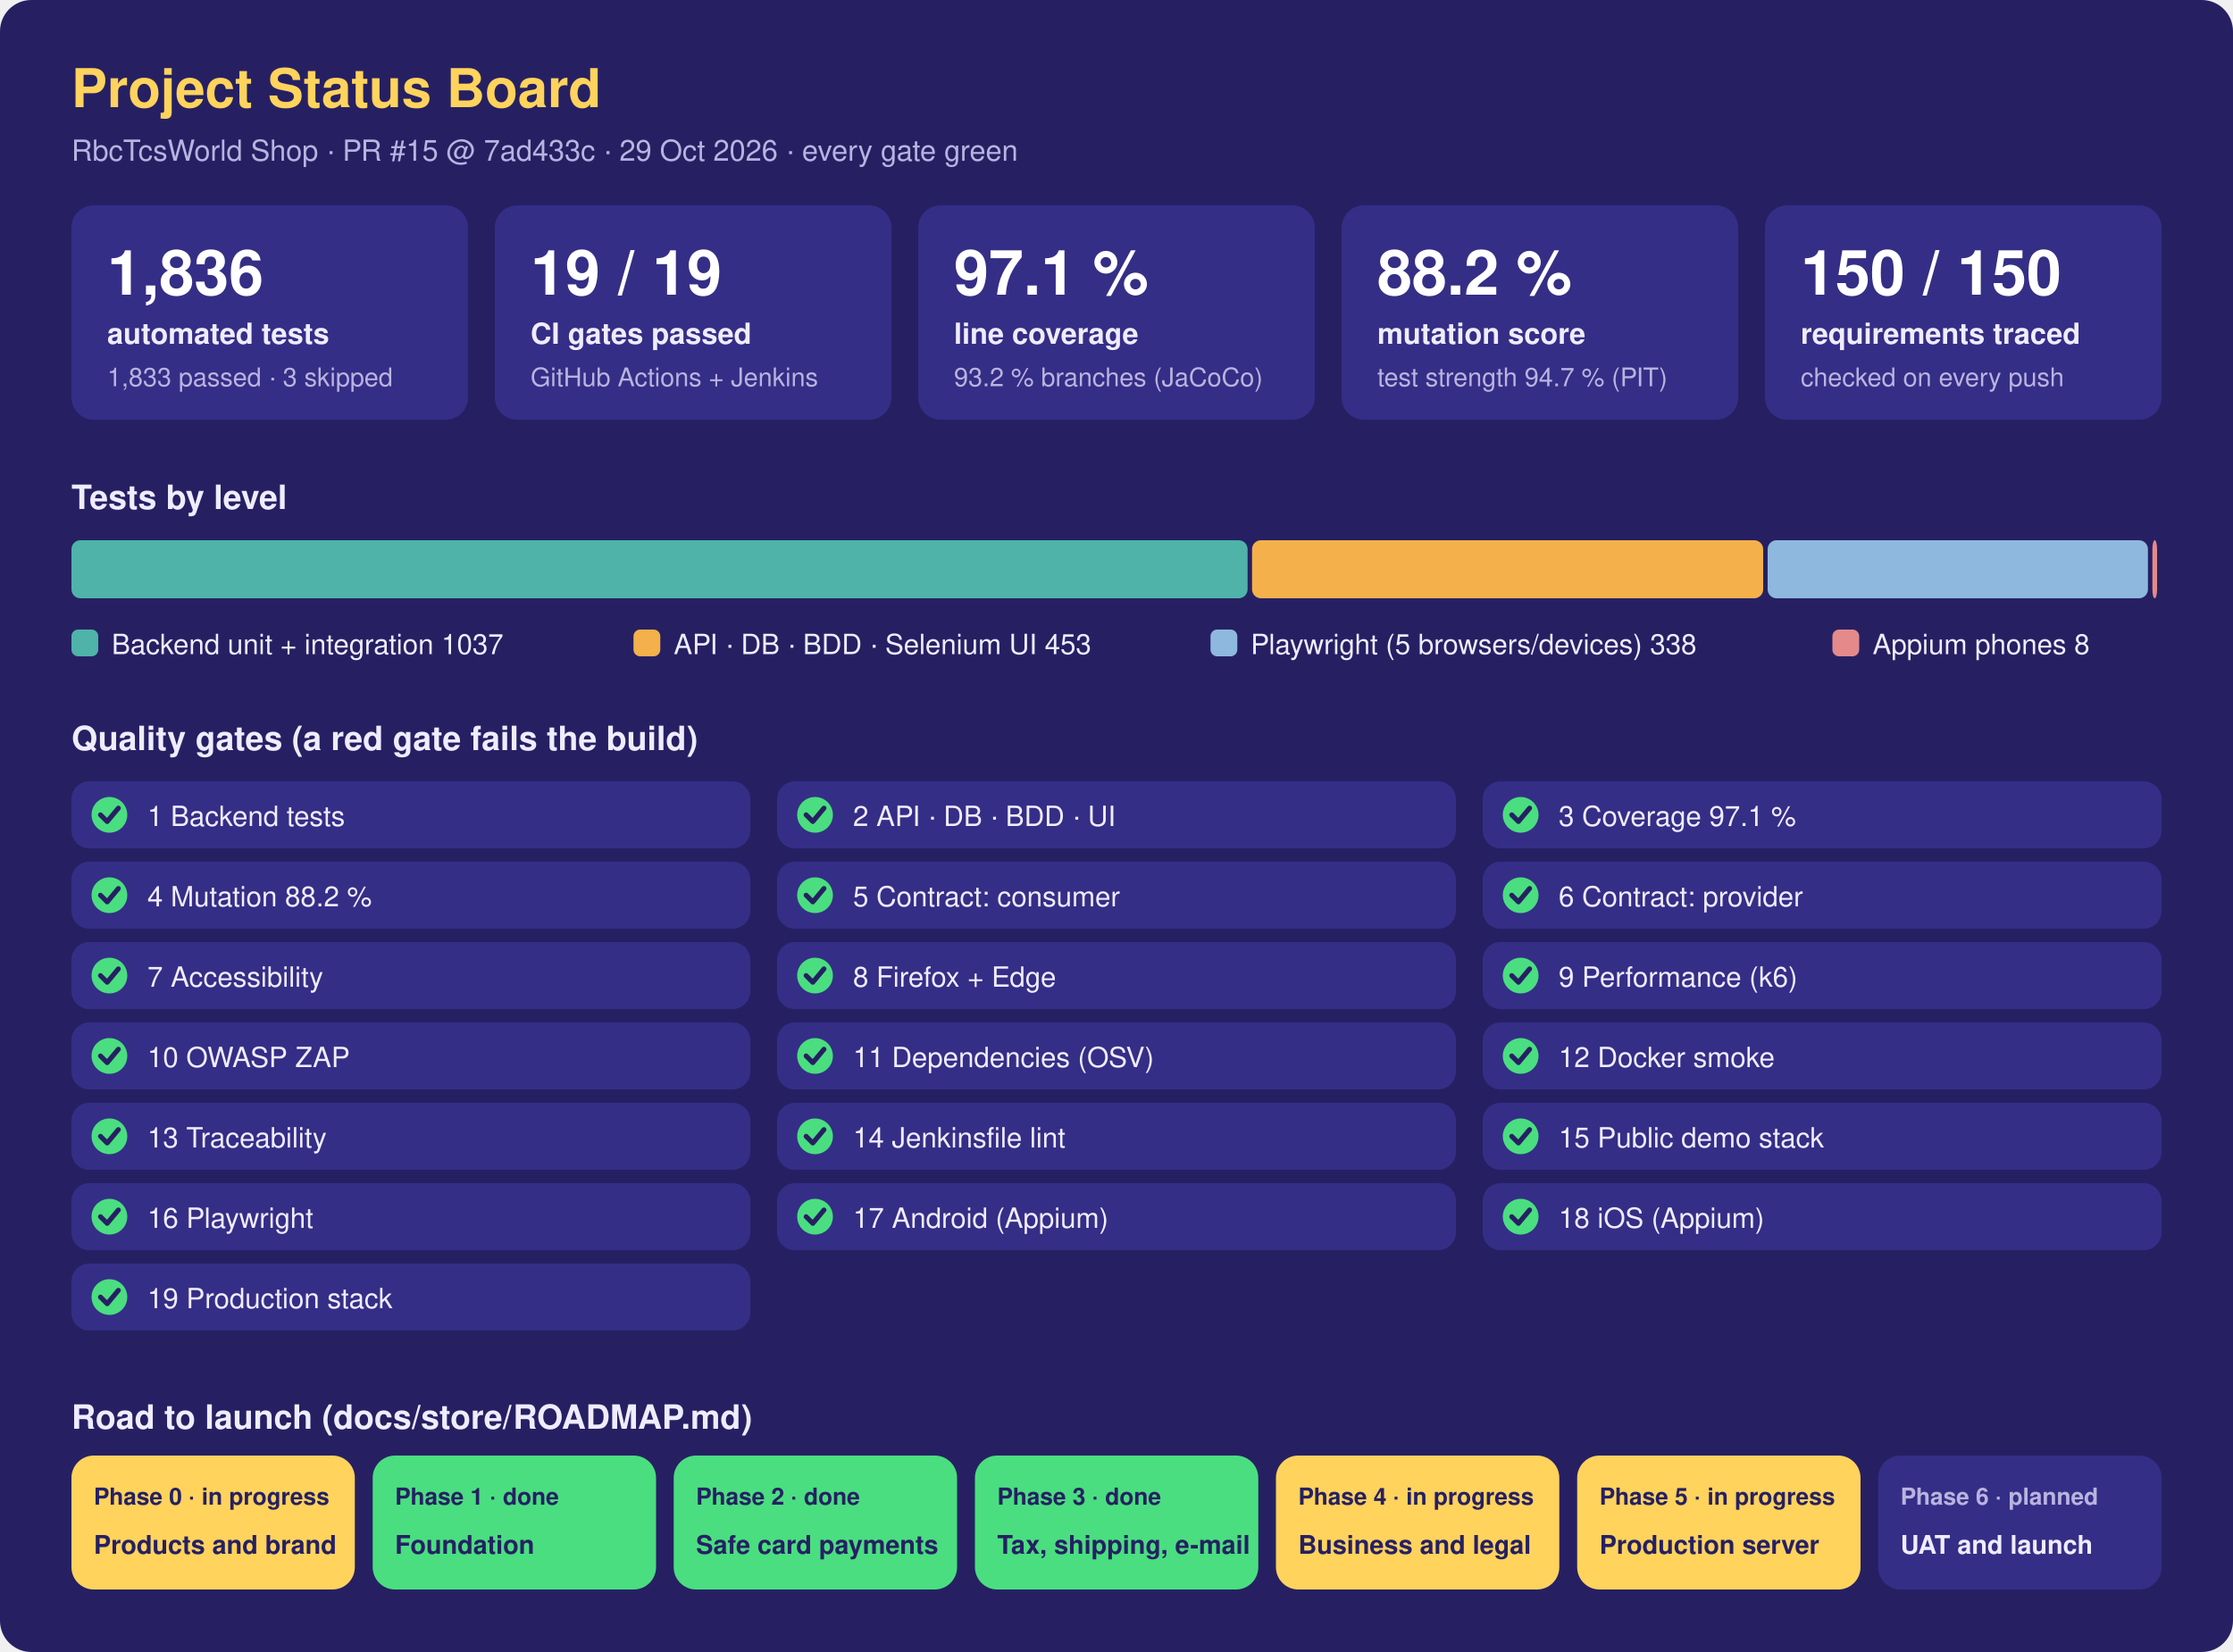
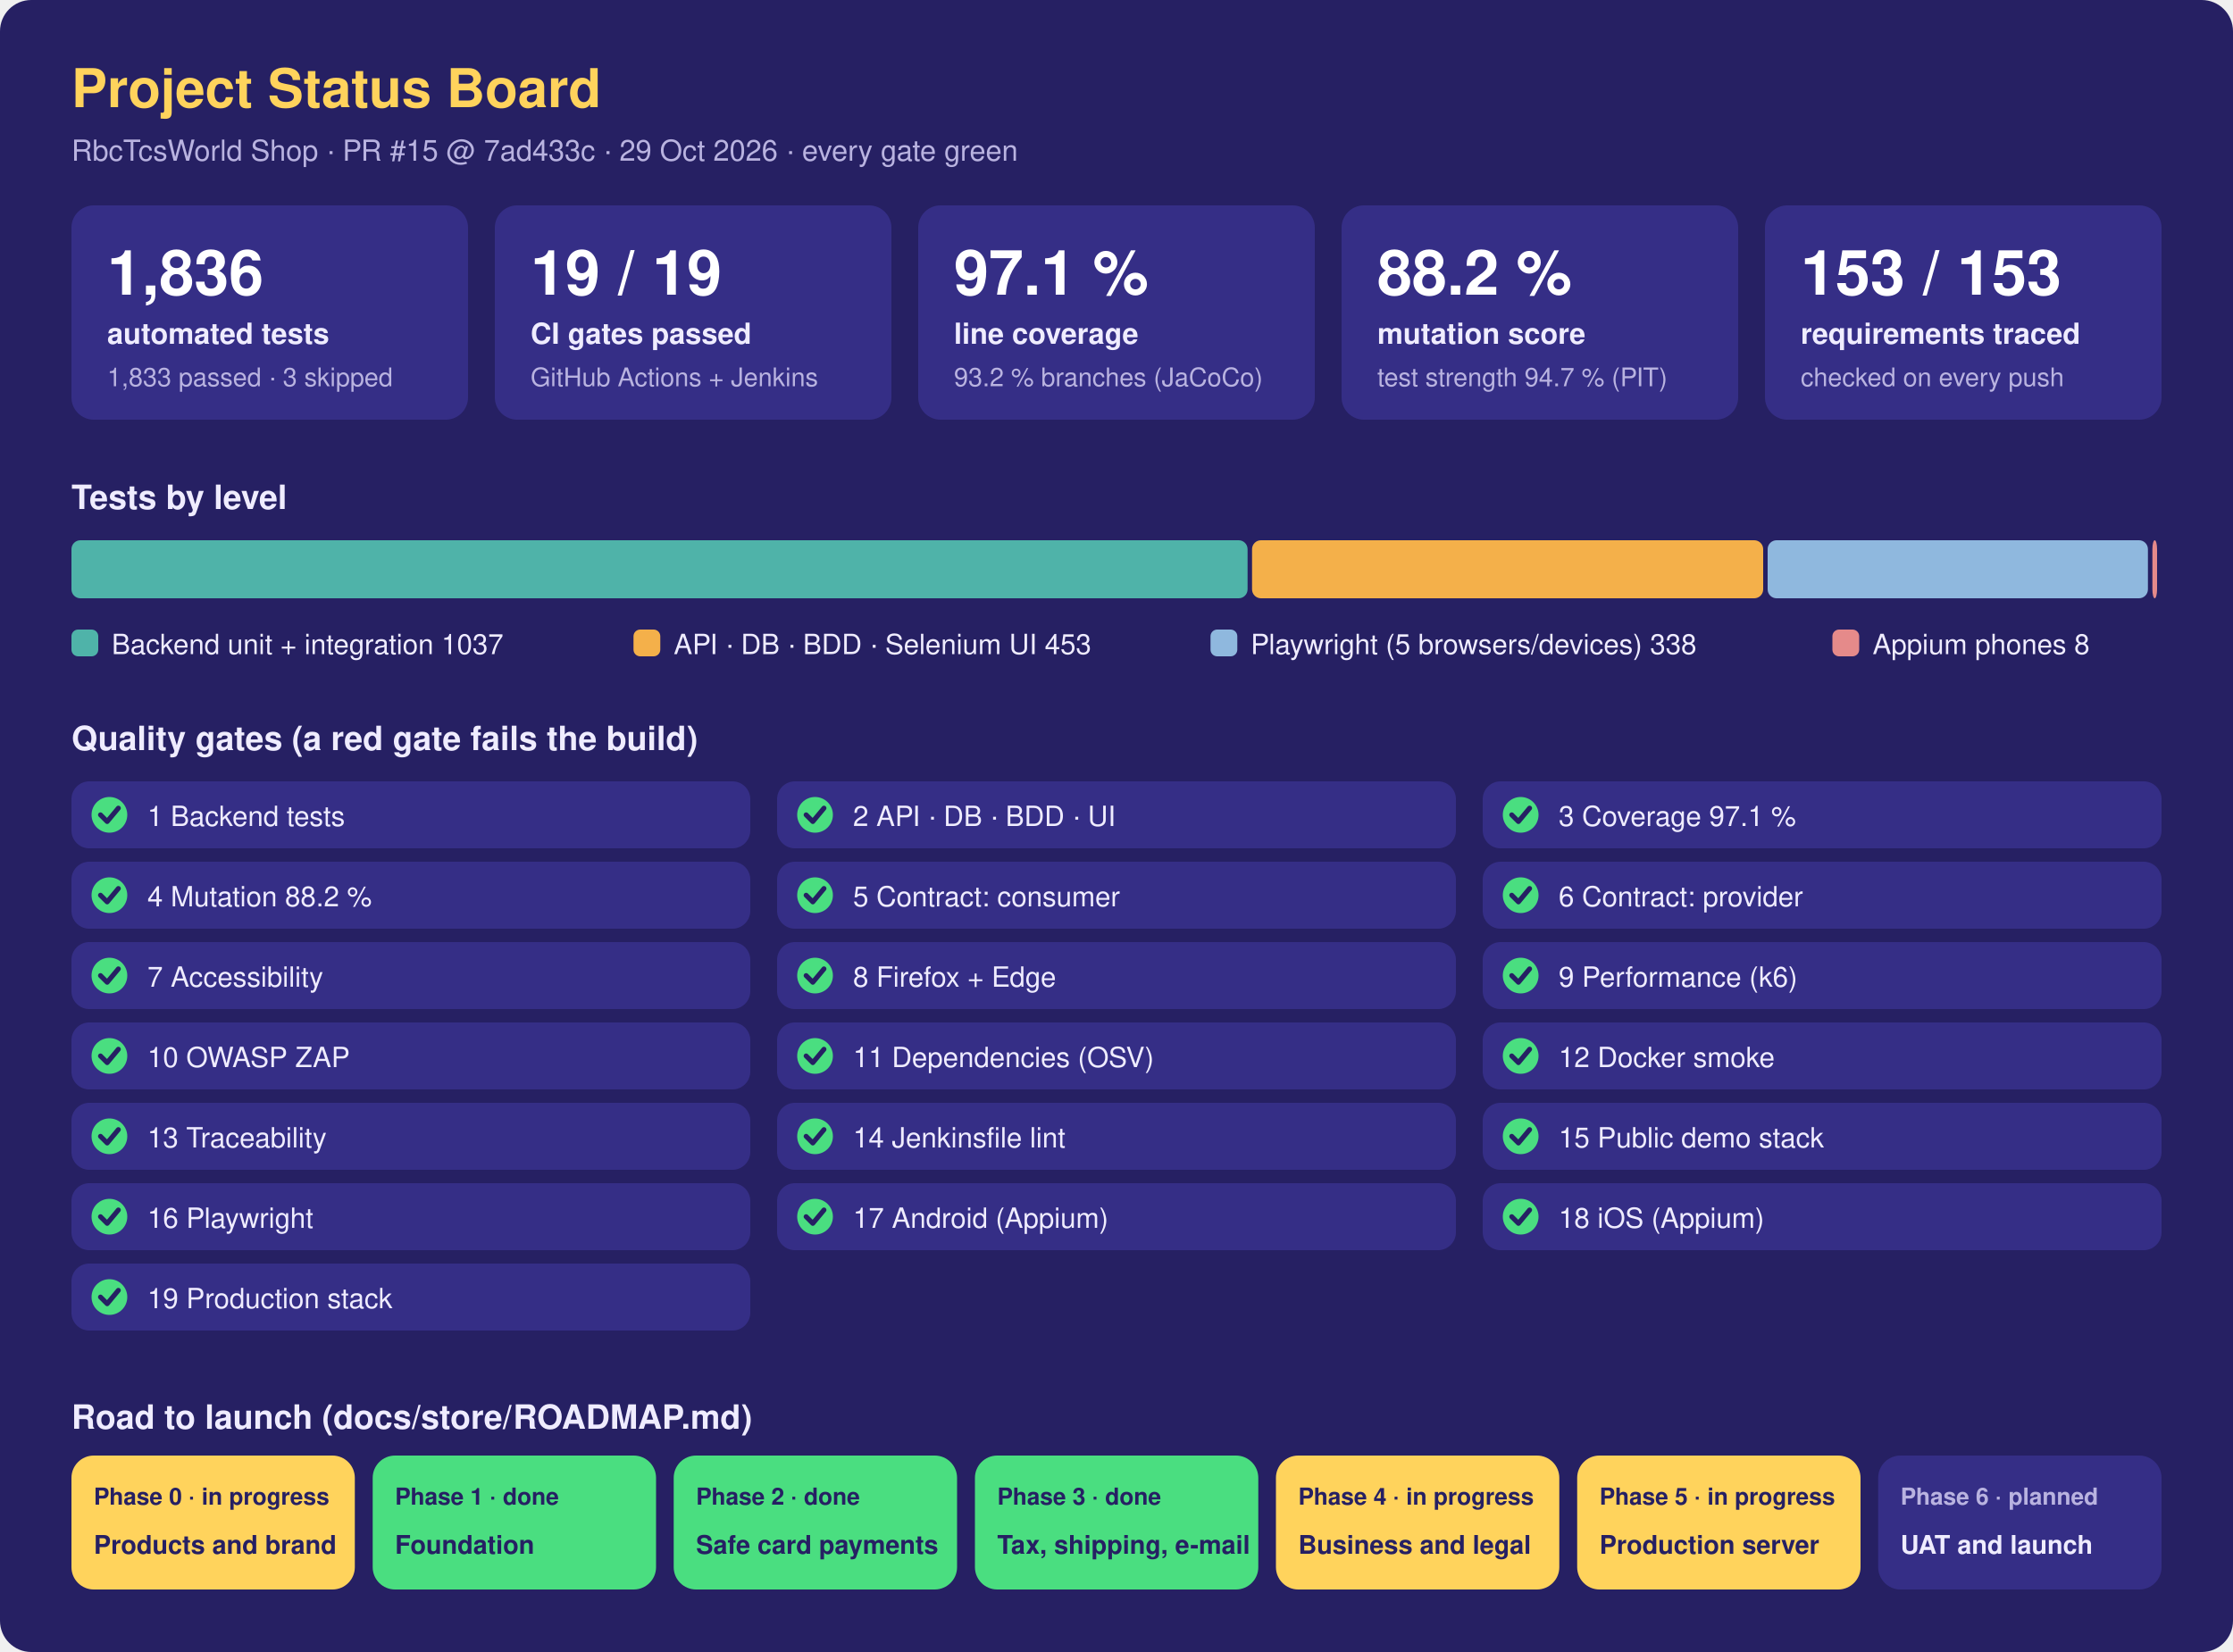
- <svg xmlns="http://www.w3.org/2000/svg" width="1000" height="740" viewBox="0 0 1000 740" role="img" aria-label="Project status board: 1836 automated tests, 1833 passed and 3 skipped by design; 19 of 19 CI gates passed; 97.1 percent line coverage; 88.2 percent mutation score; 150 of 150 requirements traced; road to launch: phase 1 foundation done, phase 0 products in progress, phases 2 and 3 (safe card payments; tax, shipping and e-mail) done, phase 4 business and legal in progress, phase 5 production server built.">
+ <svg xmlns="http://www.w3.org/2000/svg" width="1000" height="740" viewBox="0 0 1000 740" role="img" aria-label="Project status board: 1836 automated tests, 1833 passed and 3 skipped by design; 19 of 19 CI gates passed; 97.1 percent line coverage; 88.2 percent mutation score; 153 of 153 requirements traced; road to launch: phase 1 foundation done, phase 0 products in progress, phases 2 and 3 (safe card payments; tax, shipping and e-mail) done, phase 4 business and legal in progress, phase 5 production server built.">
  <rect width="1000" height="740" rx="14" fill="#262063" />
  <text x="32" y="48" font-family="'Segoe UI', Helvetica, Arial, sans-serif" font-size="24" font-weight="700" fill="#ffd35c" text-anchor="start">Project Status Board</text>
  <text x="32" y="72" font-family="'Segoe UI', Helvetica, Arial, sans-serif" font-size="13" font-weight="400" fill="#b9b3e0" text-anchor="start">RbcTcsWorld Shop · PR #15 @ 7ad433c · 29 Oct 2026 · every gate green</text>
  <rect x="32.0" y="92" width="177.6" height="96" rx="10" fill="#352e86" />
  <text x="48.0" y="132" font-family="'Segoe UI', Helvetica, Arial, sans-serif" font-size="28" font-weight="700" fill="#ffffff" text-anchor="start">1,836</text>
  <text x="48.0" y="154" font-family="'Segoe UI', Helvetica, Arial, sans-serif" font-size="13" font-weight="600" fill="#efecff" text-anchor="start">automated tests</text>
  <text x="48.0" y="173" font-family="'Segoe UI', Helvetica, Arial, sans-serif" font-size="11.5" font-weight="400" fill="#b9b3e0" text-anchor="start">1,833 passed · 3 skipped</text>
  <rect x="221.6" y="92" width="177.6" height="96" rx="10" fill="#352e86" />
  <text x="237.6" y="132" font-family="'Segoe UI', Helvetica, Arial, sans-serif" font-size="28" font-weight="700" fill="#ffffff" text-anchor="start">19 / 19</text>
  <text x="237.6" y="154" font-family="'Segoe UI', Helvetica, Arial, sans-serif" font-size="13" font-weight="600" fill="#efecff" text-anchor="start">CI gates passed</text>
  <text x="237.6" y="173" font-family="'Segoe UI', Helvetica, Arial, sans-serif" font-size="11.5" font-weight="400" fill="#b9b3e0" text-anchor="start">GitHub Actions + Jenkins</text>
  <rect x="411.2" y="92" width="177.6" height="96" rx="10" fill="#352e86" />
  <text x="427.2" y="132" font-family="'Segoe UI', Helvetica, Arial, sans-serif" font-size="28" font-weight="700" fill="#ffffff" text-anchor="start">97.1 %</text>
  <text x="427.2" y="154" font-family="'Segoe UI', Helvetica, Arial, sans-serif" font-size="13" font-weight="600" fill="#efecff" text-anchor="start">line coverage</text>
  <text x="427.2" y="173" font-family="'Segoe UI', Helvetica, Arial, sans-serif" font-size="11.5" font-weight="400" fill="#b9b3e0" text-anchor="start">93.2 % branches (JaCoCo)</text>
  <rect x="600.8" y="92" width="177.6" height="96" rx="10" fill="#352e86" />
  <text x="616.8" y="132" font-family="'Segoe UI', Helvetica, Arial, sans-serif" font-size="28" font-weight="700" fill="#ffffff" text-anchor="start">88.2 %</text>
  <text x="616.8" y="154" font-family="'Segoe UI', Helvetica, Arial, sans-serif" font-size="13" font-weight="600" fill="#efecff" text-anchor="start">mutation score</text>
  <text x="616.8" y="173" font-family="'Segoe UI', Helvetica, Arial, sans-serif" font-size="11.5" font-weight="400" fill="#b9b3e0" text-anchor="start">test strength 94.7 % (PIT)</text>
  <rect x="790.4" y="92" width="177.6" height="96" rx="10" fill="#352e86" />
-   <text x="806.4" y="132" font-family="'Segoe UI', Helvetica, Arial, sans-serif" font-size="28" font-weight="700" fill="#ffffff" text-anchor="start">150 / 150</text>
+   <text x="806.4" y="132" font-family="'Segoe UI', Helvetica, Arial, sans-serif" font-size="28" font-weight="700" fill="#ffffff" text-anchor="start">153 / 153</text>
  <text x="806.4" y="154" font-family="'Segoe UI', Helvetica, Arial, sans-serif" font-size="13" font-weight="600" fill="#efecff" text-anchor="start">requirements traced</text>
  <text x="806.4" y="173" font-family="'Segoe UI', Helvetica, Arial, sans-serif" font-size="11.5" font-weight="400" fill="#b9b3e0" text-anchor="start">checked on every push</text>
  <text x="32" y="228" font-family="'Segoe UI', Helvetica, Arial, sans-serif" font-size="15" font-weight="700" fill="#efecff" text-anchor="start">Tests by level</text>
  <rect x="32.0" y="242" width="526.7" height="26" rx="4" fill="#4fb3a9" />
  <rect x="560.7" y="242" width="228.9" height="26" rx="4" fill="#f4b04a" />
  <rect x="791.6" y="242" width="170.3" height="26" rx="4" fill="#8fb8de" />
  <rect x="963.9" y="242" width="2.1" height="26" rx="4" fill="#e58a8a" />
  <rect x="32" y="282" width="12" height="12" rx="3" fill="#4fb3a9" />
  <text x="50" y="293" font-family="'Segoe UI', Helvetica, Arial, sans-serif" font-size="12.5" font-weight="400" fill="#efecff" text-anchor="start">Backend unit + integration 1037</text>
  <rect x="283.7" y="282" width="12" height="12" rx="3" fill="#f4b04a" />
  <text x="301.7" y="293" font-family="'Segoe UI', Helvetica, Arial, sans-serif" font-size="12.5" font-weight="400" fill="#efecff" text-anchor="start">API · DB · BDD · Selenium UI 453</text>
  <rect x="542.1" y="282" width="12" height="12" rx="3" fill="#8fb8de" />
  <text x="560.1" y="293" font-family="'Segoe UI', Helvetica, Arial, sans-serif" font-size="12.5" font-weight="400" fill="#efecff" text-anchor="start">Playwright (5 browsers/devices) 338</text>
  <rect x="820.6" y="282" width="12" height="12" rx="3" fill="#e58a8a" />
  <text x="838.6" y="293" font-family="'Segoe UI', Helvetica, Arial, sans-serif" font-size="12.5" font-weight="400" fill="#efecff" text-anchor="start">Appium phones 8</text>
  <text x="32" y="336" font-family="'Segoe UI', Helvetica, Arial, sans-serif" font-size="15" font-weight="700" fill="#efecff" text-anchor="start">Quality gates (a red gate fails the build)</text>
  <rect x="32.0" y="350" width="304.0" height="30" rx="8" fill="#352e86" />
  <circle cx="49.0" cy="365" r="8" fill="#4ade80" />
  <path d="M45.0 365 l3 3 l5 -6" fill="none" stroke="#262063" stroke-width="2.2" stroke-linecap="round" stroke-linejoin="round" />
  <text x="66.0" y="370" font-family="'Segoe UI', Helvetica, Arial, sans-serif" font-size="12.5" font-weight="400" fill="#efecff" text-anchor="start">1  Backend tests</text>
  <rect x="348.0" y="350" width="304.0" height="30" rx="8" fill="#352e86" />
  <circle cx="365.0" cy="365" r="8" fill="#4ade80" />
  <path d="M361.0 365 l3 3 l5 -6" fill="none" stroke="#262063" stroke-width="2.2" stroke-linecap="round" stroke-linejoin="round" />
  <text x="382.0" y="370" font-family="'Segoe UI', Helvetica, Arial, sans-serif" font-size="12.5" font-weight="400" fill="#efecff" text-anchor="start">2  API · DB · BDD · UI</text>
  <rect x="664.0" y="350" width="304.0" height="30" rx="8" fill="#352e86" />
  <circle cx="681.0" cy="365" r="8" fill="#4ade80" />
  <path d="M677.0 365 l3 3 l5 -6" fill="none" stroke="#262063" stroke-width="2.2" stroke-linecap="round" stroke-linejoin="round" />
  <text x="698.0" y="370" font-family="'Segoe UI', Helvetica, Arial, sans-serif" font-size="12.5" font-weight="400" fill="#efecff" text-anchor="start">3  Coverage 97.1 %</text>
  <rect x="32.0" y="386" width="304.0" height="30" rx="8" fill="#352e86" />
  <circle cx="49.0" cy="401" r="8" fill="#4ade80" />
  <path d="M45.0 401 l3 3 l5 -6" fill="none" stroke="#262063" stroke-width="2.2" stroke-linecap="round" stroke-linejoin="round" />
  <text x="66.0" y="406" font-family="'Segoe UI', Helvetica, Arial, sans-serif" font-size="12.5" font-weight="400" fill="#efecff" text-anchor="start">4  Mutation 88.2 %</text>
  <rect x="348.0" y="386" width="304.0" height="30" rx="8" fill="#352e86" />
  <circle cx="365.0" cy="401" r="8" fill="#4ade80" />
  <path d="M361.0 401 l3 3 l5 -6" fill="none" stroke="#262063" stroke-width="2.2" stroke-linecap="round" stroke-linejoin="round" />
  <text x="382.0" y="406" font-family="'Segoe UI', Helvetica, Arial, sans-serif" font-size="12.5" font-weight="400" fill="#efecff" text-anchor="start">5  Contract: consumer</text>
  <rect x="664.0" y="386" width="304.0" height="30" rx="8" fill="#352e86" />
  <circle cx="681.0" cy="401" r="8" fill="#4ade80" />
  <path d="M677.0 401 l3 3 l5 -6" fill="none" stroke="#262063" stroke-width="2.2" stroke-linecap="round" stroke-linejoin="round" />
  <text x="698.0" y="406" font-family="'Segoe UI', Helvetica, Arial, sans-serif" font-size="12.5" font-weight="400" fill="#efecff" text-anchor="start">6  Contract: provider</text>
  <rect x="32.0" y="422" width="304.0" height="30" rx="8" fill="#352e86" />
  <circle cx="49.0" cy="437" r="8" fill="#4ade80" />
  <path d="M45.0 437 l3 3 l5 -6" fill="none" stroke="#262063" stroke-width="2.2" stroke-linecap="round" stroke-linejoin="round" />
  <text x="66.0" y="442" font-family="'Segoe UI', Helvetica, Arial, sans-serif" font-size="12.5" font-weight="400" fill="#efecff" text-anchor="start">7  Accessibility</text>
  <rect x="348.0" y="422" width="304.0" height="30" rx="8" fill="#352e86" />
  <circle cx="365.0" cy="437" r="8" fill="#4ade80" />
  <path d="M361.0 437 l3 3 l5 -6" fill="none" stroke="#262063" stroke-width="2.2" stroke-linecap="round" stroke-linejoin="round" />
  <text x="382.0" y="442" font-family="'Segoe UI', Helvetica, Arial, sans-serif" font-size="12.5" font-weight="400" fill="#efecff" text-anchor="start">8  Firefox + Edge</text>
  <rect x="664.0" y="422" width="304.0" height="30" rx="8" fill="#352e86" />
  <circle cx="681.0" cy="437" r="8" fill="#4ade80" />
  <path d="M677.0 437 l3 3 l5 -6" fill="none" stroke="#262063" stroke-width="2.2" stroke-linecap="round" stroke-linejoin="round" />
  <text x="698.0" y="442" font-family="'Segoe UI', Helvetica, Arial, sans-serif" font-size="12.5" font-weight="400" fill="#efecff" text-anchor="start">9  Performance (k6)</text>
  <rect x="32.0" y="458" width="304.0" height="30" rx="8" fill="#352e86" />
  <circle cx="49.0" cy="473" r="8" fill="#4ade80" />
  <path d="M45.0 473 l3 3 l5 -6" fill="none" stroke="#262063" stroke-width="2.2" stroke-linecap="round" stroke-linejoin="round" />
  <text x="66.0" y="478" font-family="'Segoe UI', Helvetica, Arial, sans-serif" font-size="12.5" font-weight="400" fill="#efecff" text-anchor="start">10  OWASP ZAP</text>
  <rect x="348.0" y="458" width="304.0" height="30" rx="8" fill="#352e86" />
  <circle cx="365.0" cy="473" r="8" fill="#4ade80" />
  <path d="M361.0 473 l3 3 l5 -6" fill="none" stroke="#262063" stroke-width="2.2" stroke-linecap="round" stroke-linejoin="round" />
  <text x="382.0" y="478" font-family="'Segoe UI', Helvetica, Arial, sans-serif" font-size="12.5" font-weight="400" fill="#efecff" text-anchor="start">11  Dependencies (OSV)</text>
  <rect x="664.0" y="458" width="304.0" height="30" rx="8" fill="#352e86" />
  <circle cx="681.0" cy="473" r="8" fill="#4ade80" />
  <path d="M677.0 473 l3 3 l5 -6" fill="none" stroke="#262063" stroke-width="2.2" stroke-linecap="round" stroke-linejoin="round" />
  <text x="698.0" y="478" font-family="'Segoe UI', Helvetica, Arial, sans-serif" font-size="12.5" font-weight="400" fill="#efecff" text-anchor="start">12  Docker smoke</text>
  <rect x="32.0" y="494" width="304.0" height="30" rx="8" fill="#352e86" />
  <circle cx="49.0" cy="509" r="8" fill="#4ade80" />
  <path d="M45.0 509 l3 3 l5 -6" fill="none" stroke="#262063" stroke-width="2.2" stroke-linecap="round" stroke-linejoin="round" />
  <text x="66.0" y="514" font-family="'Segoe UI', Helvetica, Arial, sans-serif" font-size="12.5" font-weight="400" fill="#efecff" text-anchor="start">13  Traceability</text>
  <rect x="348.0" y="494" width="304.0" height="30" rx="8" fill="#352e86" />
  <circle cx="365.0" cy="509" r="8" fill="#4ade80" />
  <path d="M361.0 509 l3 3 l5 -6" fill="none" stroke="#262063" stroke-width="2.2" stroke-linecap="round" stroke-linejoin="round" />
  <text x="382.0" y="514" font-family="'Segoe UI', Helvetica, Arial, sans-serif" font-size="12.5" font-weight="400" fill="#efecff" text-anchor="start">14  Jenkinsfile lint</text>
  <rect x="664.0" y="494" width="304.0" height="30" rx="8" fill="#352e86" />
  <circle cx="681.0" cy="509" r="8" fill="#4ade80" />
  <path d="M677.0 509 l3 3 l5 -6" fill="none" stroke="#262063" stroke-width="2.2" stroke-linecap="round" stroke-linejoin="round" />
  <text x="698.0" y="514" font-family="'Segoe UI', Helvetica, Arial, sans-serif" font-size="12.5" font-weight="400" fill="#efecff" text-anchor="start">15  Public demo stack</text>
  <rect x="32.0" y="530" width="304.0" height="30" rx="8" fill="#352e86" />
  <circle cx="49.0" cy="545" r="8" fill="#4ade80" />
  <path d="M45.0 545 l3 3 l5 -6" fill="none" stroke="#262063" stroke-width="2.2" stroke-linecap="round" stroke-linejoin="round" />
  <text x="66.0" y="550" font-family="'Segoe UI', Helvetica, Arial, sans-serif" font-size="12.5" font-weight="400" fill="#efecff" text-anchor="start">16  Playwright</text>
  <rect x="348.0" y="530" width="304.0" height="30" rx="8" fill="#352e86" />
  <circle cx="365.0" cy="545" r="8" fill="#4ade80" />
  <path d="M361.0 545 l3 3 l5 -6" fill="none" stroke="#262063" stroke-width="2.2" stroke-linecap="round" stroke-linejoin="round" />
  <text x="382.0" y="550" font-family="'Segoe UI', Helvetica, Arial, sans-serif" font-size="12.5" font-weight="400" fill="#efecff" text-anchor="start">17  Android (Appium)</text>
  <rect x="664.0" y="530" width="304.0" height="30" rx="8" fill="#352e86" />
  <circle cx="681.0" cy="545" r="8" fill="#4ade80" />
  <path d="M677.0 545 l3 3 l5 -6" fill="none" stroke="#262063" stroke-width="2.2" stroke-linecap="round" stroke-linejoin="round" />
  <text x="698.0" y="550" font-family="'Segoe UI', Helvetica, Arial, sans-serif" font-size="12.5" font-weight="400" fill="#efecff" text-anchor="start">18  iOS (Appium)</text>
  <rect x="32.0" y="566" width="304.0" height="30" rx="8" fill="#352e86" />
  <circle cx="49.0" cy="581" r="8" fill="#4ade80" />
  <path d="M45.0 581 l3 3 l5 -6" fill="none" stroke="#262063" stroke-width="2.2" stroke-linecap="round" stroke-linejoin="round" />
  <text x="66.0" y="586" font-family="'Segoe UI', Helvetica, Arial, sans-serif" font-size="12.5" font-weight="400" fill="#efecff" text-anchor="start">19  Production stack</text>
  <text x="32" y="640" font-family="'Segoe UI', Helvetica, Arial, sans-serif" font-size="15" font-weight="700" fill="#efecff" text-anchor="start">Road to launch (docs/store/ROADMAP.md)</text>
  <rect x="32.0" y="652" width="126.9" height="60" rx="10" fill="#ffd35c" />
  <text x="42.0" y="674" font-family="'Segoe UI', Helvetica, Arial, sans-serif" font-size="10.5" font-weight="700" fill="#262063" text-anchor="start">Phase 0 · in progress</text>
  <text x="42.0" y="696" font-family="'Segoe UI', Helvetica, Arial, sans-serif" font-size="11.5" font-weight="600" fill="#262063" text-anchor="start">Products and brand</text>
  <rect x="166.9" y="652" width="126.9" height="60" rx="10" fill="#4ade80" />
  <text x="176.9" y="674" font-family="'Segoe UI', Helvetica, Arial, sans-serif" font-size="10.5" font-weight="700" fill="#262063" text-anchor="start">Phase 1 · done</text>
  <text x="176.9" y="696" font-family="'Segoe UI', Helvetica, Arial, sans-serif" font-size="11.5" font-weight="600" fill="#262063" text-anchor="start">Foundation</text>
  <rect x="301.7" y="652" width="126.9" height="60" rx="10" fill="#4ade80" />
  <text x="311.7" y="674" font-family="'Segoe UI', Helvetica, Arial, sans-serif" font-size="10.5" font-weight="700" fill="#262063" text-anchor="start">Phase 2 · done</text>
  <text x="311.7" y="696" font-family="'Segoe UI', Helvetica, Arial, sans-serif" font-size="11.5" font-weight="600" fill="#262063" text-anchor="start">Safe card payments</text>
  <rect x="436.6" y="652" width="126.9" height="60" rx="10" fill="#4ade80" />
  <text x="446.6" y="674" font-family="'Segoe UI', Helvetica, Arial, sans-serif" font-size="10.5" font-weight="700" fill="#262063" text-anchor="start">Phase 3 · done</text>
  <text x="446.6" y="696" font-family="'Segoe UI', Helvetica, Arial, sans-serif" font-size="11.5" font-weight="600" fill="#262063" text-anchor="start">Tax, shipping, e-mail</text>
  <rect x="571.4" y="652" width="126.9" height="60" rx="10" fill="#ffd35c" />
  <text x="581.4" y="674" font-family="'Segoe UI', Helvetica, Arial, sans-serif" font-size="10.5" font-weight="700" fill="#262063" text-anchor="start">Phase 4 · in progress</text>
  <text x="581.4" y="696" font-family="'Segoe UI', Helvetica, Arial, sans-serif" font-size="11.5" font-weight="600" fill="#262063" text-anchor="start">Business and legal</text>
  <rect x="706.3" y="652" width="126.9" height="60" rx="10" fill="#ffd35c" />
  <text x="716.3" y="674" font-family="'Segoe UI', Helvetica, Arial, sans-serif" font-size="10.5" font-weight="700" fill="#262063" text-anchor="start">Phase 5 · in progress</text>
  <text x="716.3" y="696" font-family="'Segoe UI', Helvetica, Arial, sans-serif" font-size="11.5" font-weight="600" fill="#262063" text-anchor="start">Production server</text>
  <rect x="841.1" y="652" width="126.9" height="60" rx="10" fill="#352e86" />
  <text x="851.1" y="674" font-family="'Segoe UI', Helvetica, Arial, sans-serif" font-size="10.5" font-weight="700" fill="#b9b3e0" text-anchor="start">Phase 6 · planned</text>
  <text x="851.1" y="696" font-family="'Segoe UI', Helvetica, Arial, sans-serif" font-size="11.5" font-weight="600" fill="#efecff" text-anchor="start">UAT and launch</text>
</svg>
